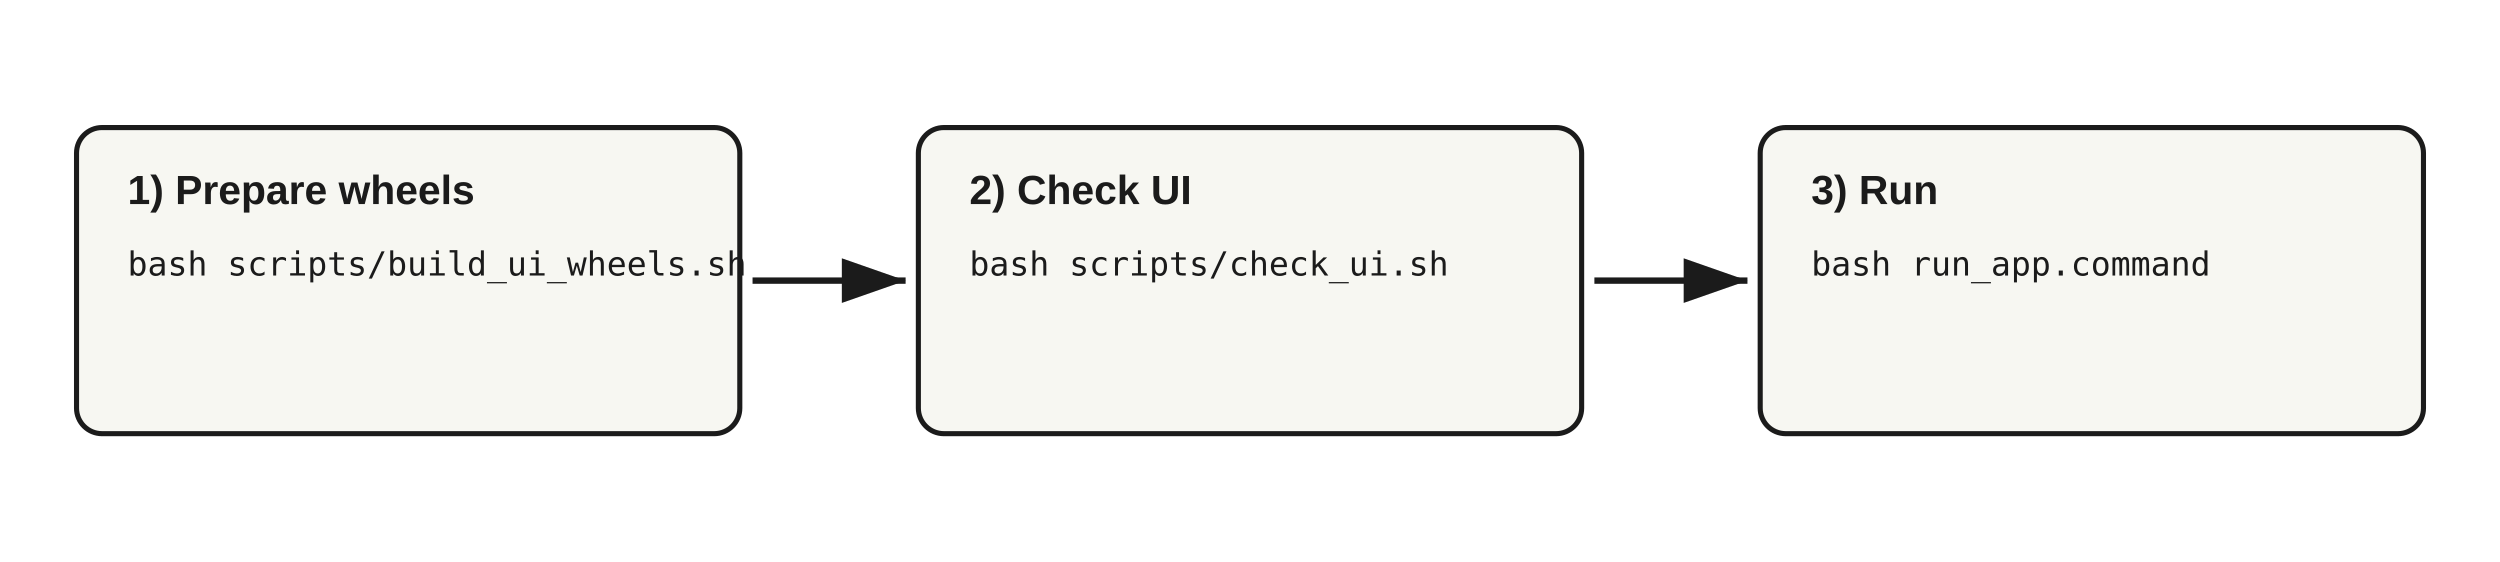
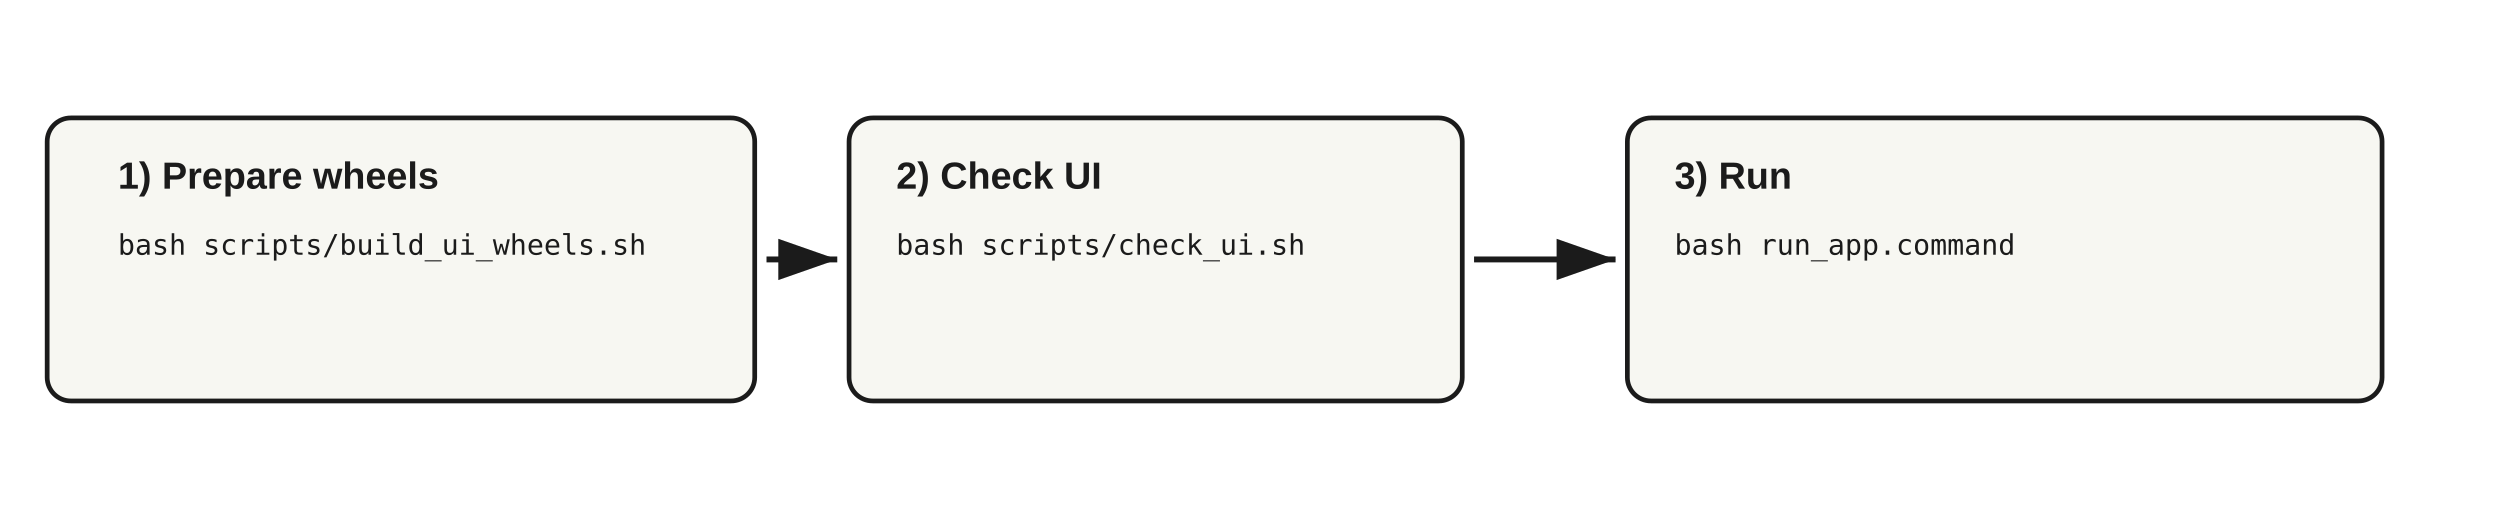
- <svg xmlns="http://www.w3.org/2000/svg" width="980" height="220" viewBox="0 0 980 220" role="img" aria-label="UI quick start">
+ <svg xmlns="http://www.w3.org/2000/svg" width="1060" height="220" viewBox="0 0 1060 220" role="img" aria-label="UI quick start">
  <style>
    .box { fill: #f7f7f2; stroke: #1b1b1b; stroke-width: 2; }
    .title { font: 600 16px "Helvetica Neue", Arial, sans-serif; fill: #1b1b1b; }
-     .cmd { font: 13px "SFMono-Regular", Menlo, Consolas, monospace; fill: #1b1b1b; }
+     .cmd { font: 12px "SFMono-Regular", Menlo, Consolas, monospace; fill: #1b1b1b; }
    .arrow { stroke: #1b1b1b; stroke-width: 2.5; marker-end: url(#arrowhead); }
  </style>
  <defs>
    <marker id="arrowhead" markerWidth="10" markerHeight="7" refX="10" refY="3.5" orient="auto">
      <polygon points="0 0, 10 3.5, 0 7" fill="#1b1b1b" />
    </marker>
  </defs>
-   <rect class="box" x="30" y="50" width="260" height="120" rx="10" ry="10" />
+   <rect class="box" x="20" y="50" width="300" height="120" rx="10" ry="10" />
  <text class="title" x="50" y="80">1) Prepare wheels</text>
  <text class="cmd" x="50" y="108">bash scripts/build_ui_wheels.sh</text>
-   <line class="arrow" x1="295" y1="110" x2="355" y2="110" />
+   <line class="arrow" x1="325" y1="110" x2="355" y2="110" />
  <rect class="box" x="360" y="50" width="260" height="120" rx="10" ry="10" />
  <text class="title" x="380" y="80">2) Check UI</text>
  <text class="cmd" x="380" y="108">bash scripts/check_ui.sh</text>
  <line class="arrow" x1="625" y1="110" x2="685" y2="110" />
-   <rect class="box" x="690" y="50" width="260" height="120" rx="10" ry="10" />
+   <rect class="box" x="690" y="50" width="320" height="120" rx="10" ry="10" />
  <text class="title" x="710" y="80">3) Run</text>
  <text class="cmd" x="710" y="108">bash run_app.command</text>
</svg>
